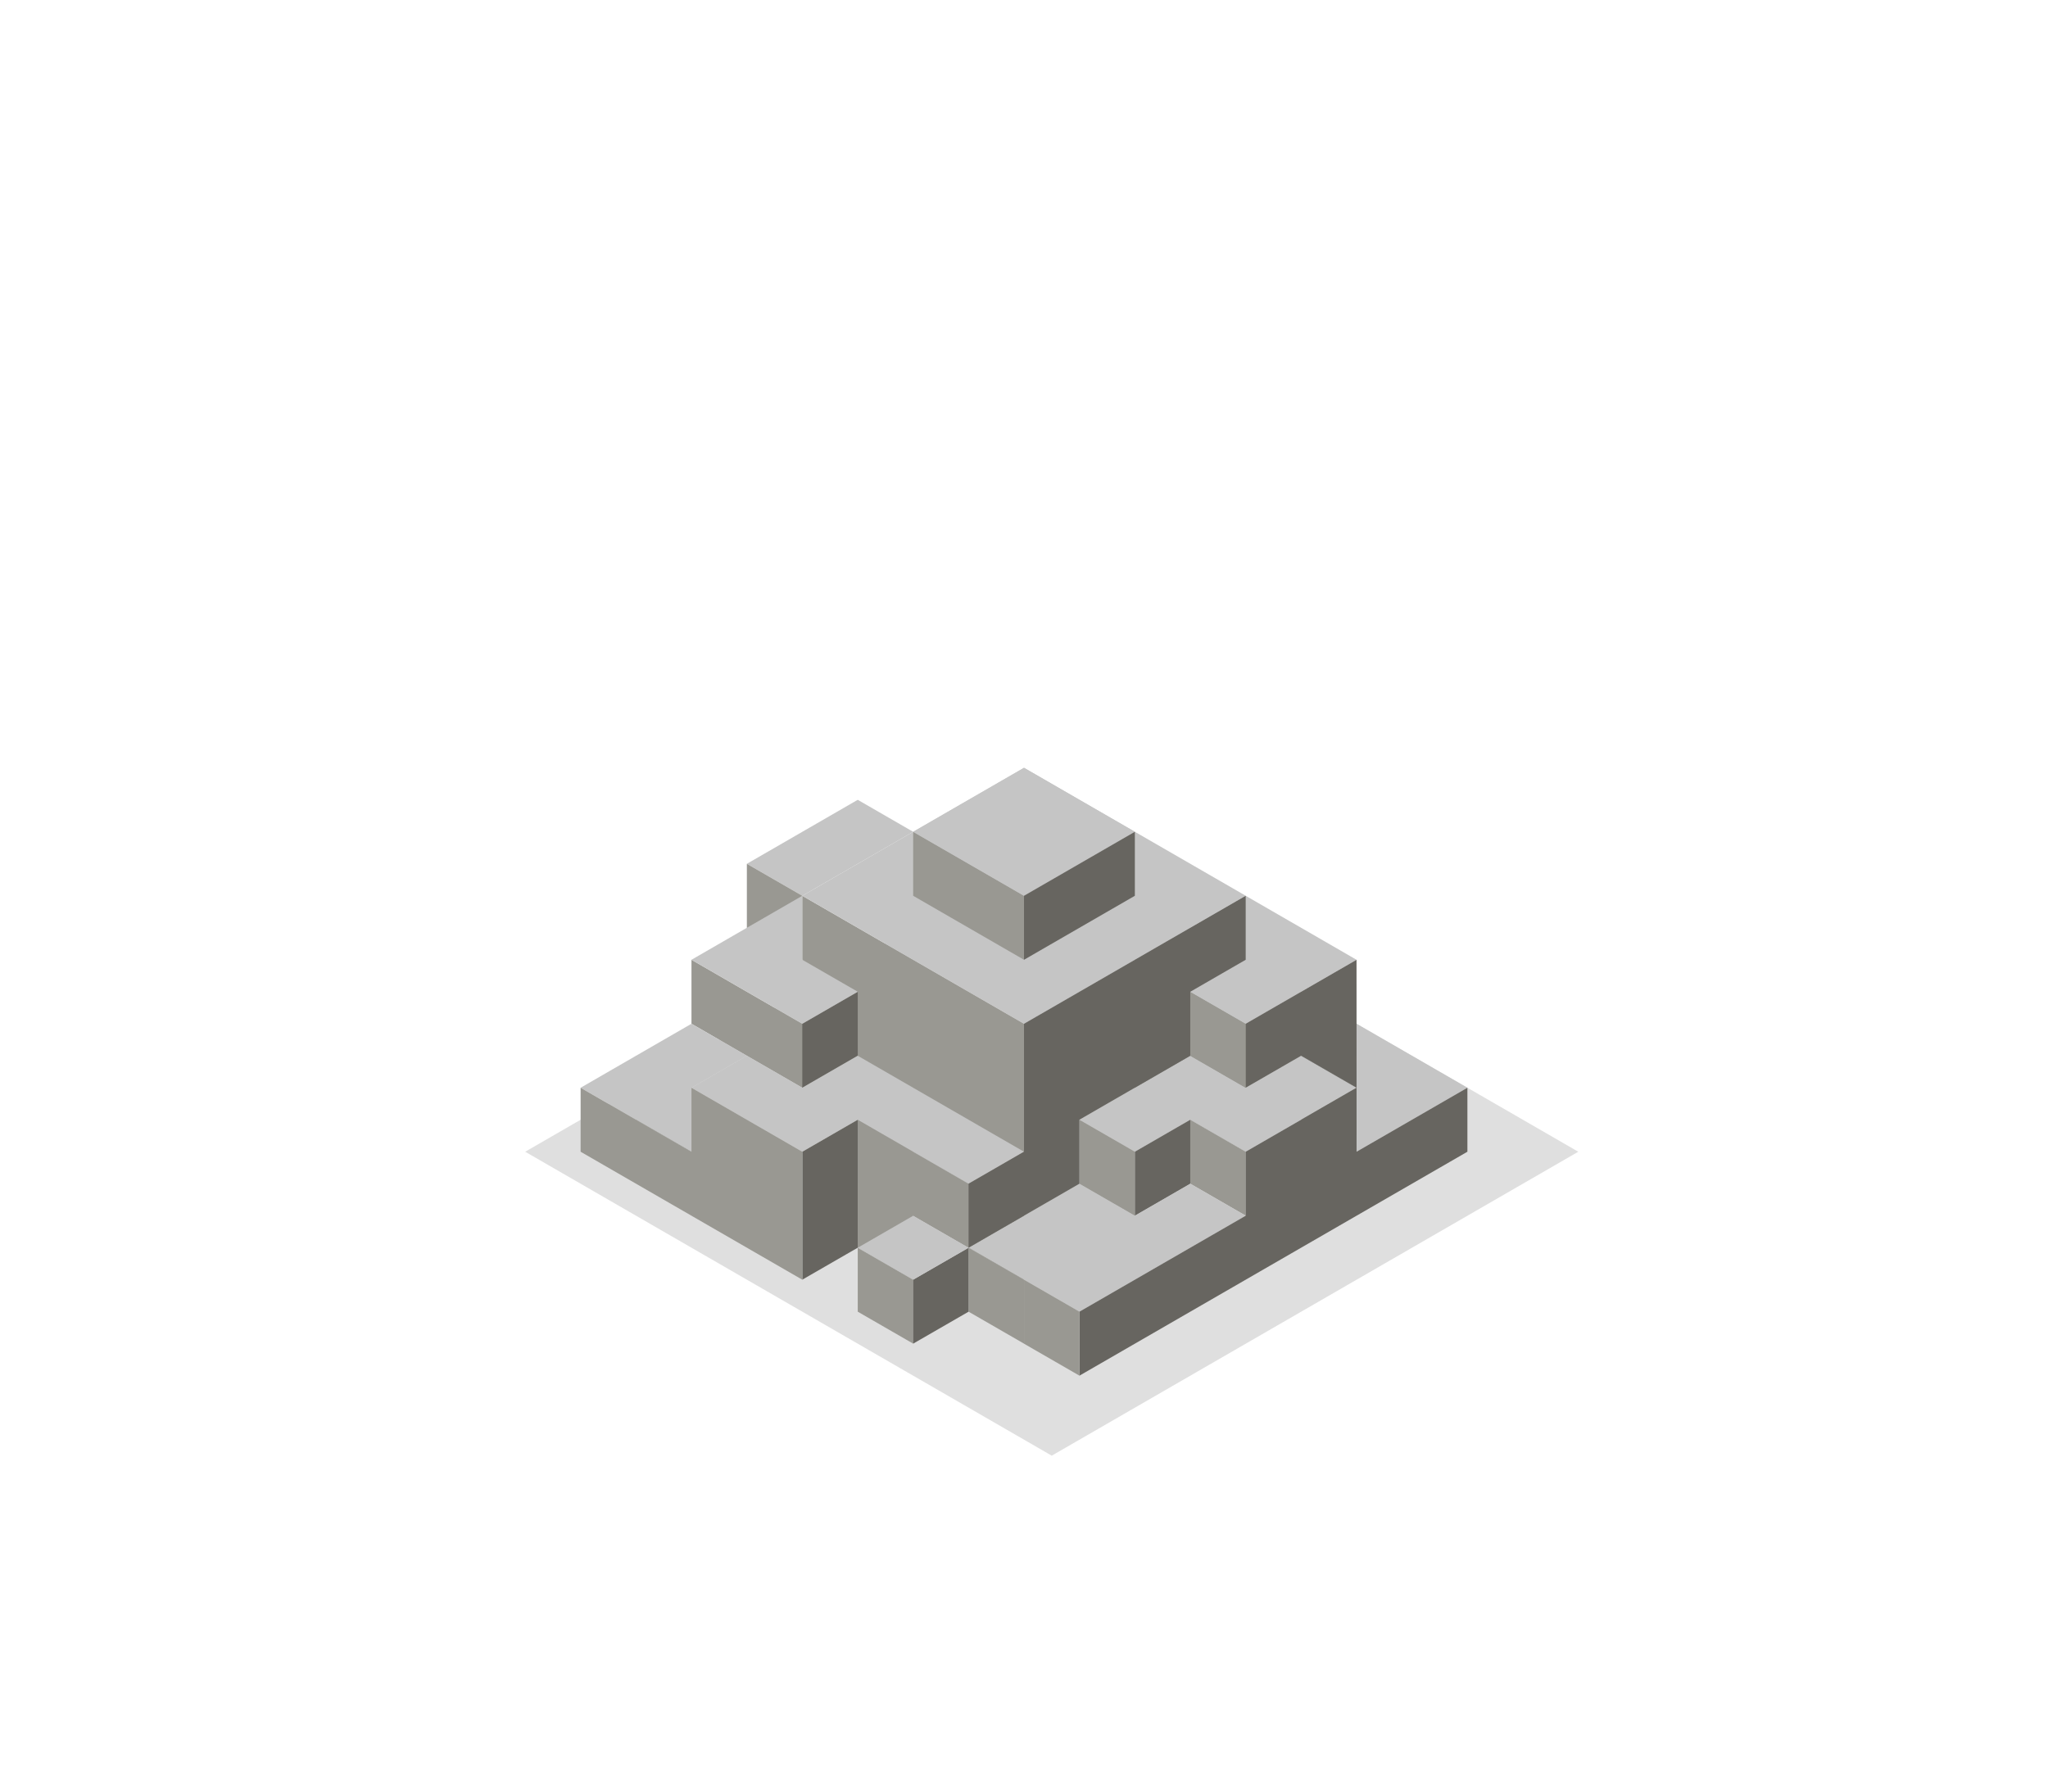
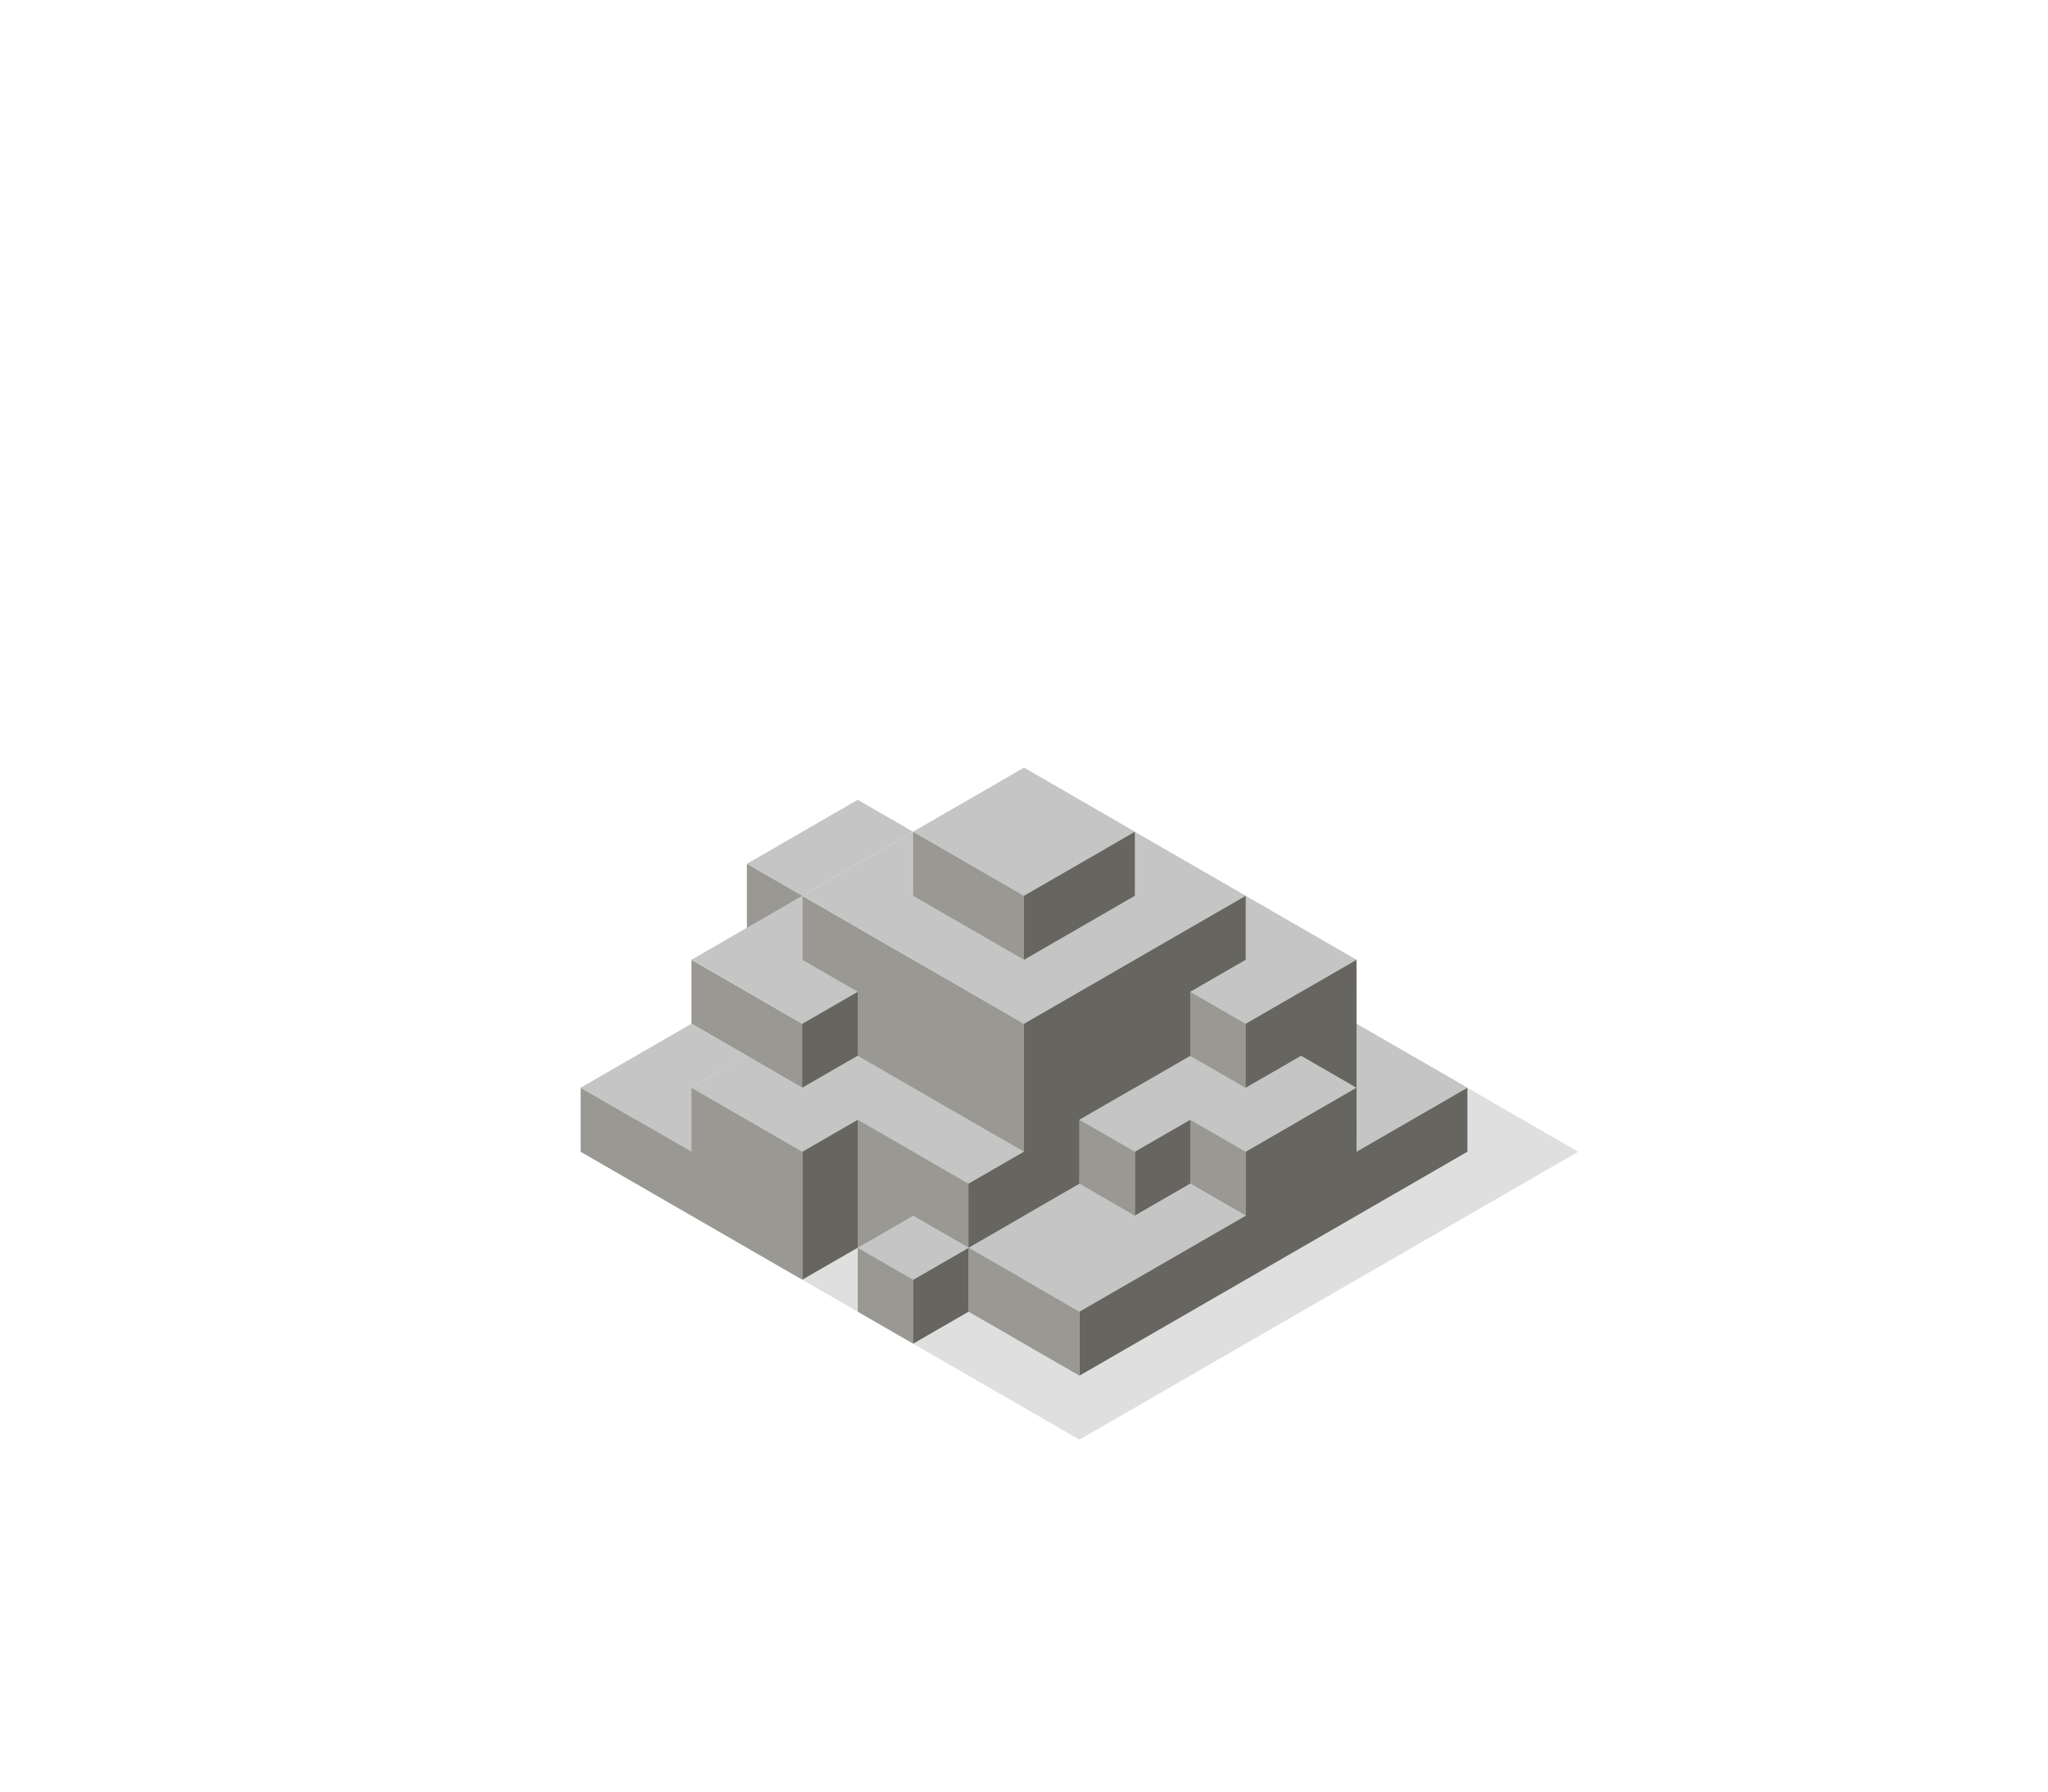
<svg xmlns="http://www.w3.org/2000/svg" width="160" height="140" viewBox="0 0 42.333 37.042" version="1.1" id="svg8">
  <defs id="defs2" />
  <g id="layer1" transform="translate(0,-259.9583)">
-     <path style="fill:#000000;fill-opacity:0.125;stroke:none;stroke-width:0.265px;stroke-linecap:butt;stroke-linejoin:miter;stroke-opacity:1" d="m 10.856,283.771 10.884,6.284 10.884,-6.284 -10.884,-6.284 z" id="path1757" />
+     <path style="fill:#000000;fill-opacity:0.125;stroke:none;stroke-width:0.265px;stroke-linecap:butt;stroke-linejoin:miter;stroke-opacity:1" d="m 12.001,283.771 10.311,5.953 10.311,-5.953 -10.311,-5.953 z" id="path1757" />
    <path id="path1943" d="m 26.895,283.109 1.146,0.661 v -1.323 l -1.146,-0.661 z" style="fill:#999892;fill-opacity:1;stroke:none;stroke-width:0.265px;stroke-linecap:butt;stroke-linejoin:miter;stroke-opacity:1" />
    <path style="fill:#c5c5c5;fill-opacity:1;stroke:none;stroke-width:1px;stroke-linecap:butt;stroke-linejoin:miter;stroke-opacity:1" d="m 105.98,80 v 10 l 8.66,-5 z" transform="matrix(0.2645833,0,0,0.2645833,0,259.9583)" id="path1945" />
    <path style="fill:#c5c5c5;fill-opacity:1;stroke:none;stroke-width:1px;stroke-linecap:butt;stroke-linejoin:miter;stroke-opacity:1" d="m 67.01,62.5 -8.66,5 4.33,2.5 8.66,-5 z" transform="matrix(0.2645833,0,0,0.2645833,0,259.9583)" id="path1743" />
    <path style="fill:#999892;fill-opacity:1;stroke:none;stroke-width:0.265px;stroke-linecap:butt;stroke-linejoin:miter;stroke-opacity:1" d="m 15.438,279.141 1.146,0.661 v -1.323 l -1.146,-0.661 z" id="path1733" />
    <path style="fill:#999892;fill-opacity:1;stroke:none;stroke-width:0.265px;stroke-linecap:butt;stroke-linejoin:miter;stroke-opacity:1" d="m 23.458,282.448 2.291,1.323 v -2.646 l -2.291,-1.323 z" id="path1597" />
    <path style="fill:#c5c5c5;fill-opacity:1;stroke:none;stroke-width:0.265px;stroke-linecap:butt;stroke-linejoin:miter;stroke-opacity:1" d="m 25.749,281.125 -2.291,-1.323 2.291,-1.323 2.291,1.323 z" id="path1599" />
    <path id="path1589" d="m 14.293,281.125 2.291,1.323 0,-1.323 -2.291,-1.323 z" style="fill:#999892;fill-opacity:1;stroke:none;stroke-width:0.265px;stroke-linecap:butt;stroke-linejoin:miter;stroke-opacity:1" />
    <path style="fill:#676560;fill-opacity:1;stroke:none;stroke-width:0.265px;stroke-linecap:butt;stroke-linejoin:miter;stroke-opacity:1" d="m 18.875,282.448 -2.291,1.323 v -2.646 l 2.291,-1.323 z" id="path1593" />
    <path style="fill:#999892;fill-opacity:1;stroke:none;stroke-width:0.265px;stroke-linecap:butt;stroke-linejoin:miter;stroke-opacity:1" d="m 16.584,283.771 4.583,2.646 v -5.292 l -4.583,-2.646 z" id="path1021" />
    <path style="fill:#c5c5c5;fill-opacity:1;stroke:none;stroke-width:0.265px;stroke-linecap:butt;stroke-linejoin:miter;stroke-opacity:1" d="m 21.167,281.125 -4.583,-2.646 4.583,-2.646 4.583,2.646 z" id="path1568" />
    <path id="path1570" d="m 24.604,284.432 1.146,0.661 0,-1.323 -1.146,-0.661 z" style="fill:#999892;fill-opacity:1;stroke:none;stroke-width:0.265px;stroke-linecap:butt;stroke-linejoin:miter;stroke-opacity:1" />
    <path style="fill:#c5c5c5;fill-opacity:1;stroke:none;stroke-width:1px;stroke-linecap:butt;stroke-linejoin:miter;stroke-opacity:1" d="M 92.99,82.5 84.33,87.5 l 4.33,2.5 4.33,-2.5 4.33,2.5 8.66,-5 -4.33,-2.5 -4.33,2.5 z" transform="matrix(0.2645833,0,0,0.2645833,0,259.9583)" id="path1572" />
    <path id="path1585" d="m 17.73,285.755 -1.146,0.661 v -2.646 l 1.146,-0.661 z" style="fill:#676560;fill-opacity:1;stroke:none;stroke-width:0.265px;stroke-linecap:butt;stroke-linejoin:miter;stroke-opacity:1" />
    <path id="path1605" d="m 17.73,285.755 1.146,0.661 v -1.323 l -1.146,-0.661 z" style="fill:#999892;fill-opacity:1;stroke:none;stroke-width:0.265px;stroke-linecap:butt;stroke-linejoin:miter;stroke-opacity:1" />
    <path id="path1607" d="m 18.875,285.094 -1.146,-0.661 1.146,-0.661 1.146,0.661 z" style="fill:#c5c5c5;fill-opacity:1;stroke:none;stroke-width:0.265px;stroke-linecap:butt;stroke-linejoin:miter;stroke-opacity:1" />
    <path id="path1623" d="m 23.458,285.094 -1.146,-0.661 1.146,-0.661 1.146,0.661 z" style="fill:#c5c5c5;fill-opacity:1;stroke:none;stroke-width:0.265px;stroke-linecap:butt;stroke-linejoin:miter;stroke-opacity:1" />
    <path style="fill:#676560;fill-opacity:1;stroke:none;stroke-width:1px;stroke-linecap:butt;stroke-linejoin:miter;stroke-opacity:1" d="M 92.99,87.5 88.66,90 v 5 l 4.33,-2.5 z" transform="matrix(0.2645833,0,0,0.2645833,0,259.9583)" id="path1625" />
    <path style="fill:#999892;fill-opacity:1;stroke:none;stroke-width:0.265px;stroke-linecap:butt;stroke-linejoin:miter;stroke-opacity:1" d="m 24.604,281.786 1.146,0.661 v -1.323 l -1.146,-0.661 z" id="path1629" />
    <path style="fill:#c5c5c5;fill-opacity:1;stroke:none;stroke-width:0.265px;stroke-linecap:butt;stroke-linejoin:miter;stroke-opacity:1" d="m 25.749,281.125 -1.146,-0.661 1.146,-0.661 z" id="path1631" />
    <path style="fill:#999892;fill-opacity:1;stroke:none;stroke-width:1px;stroke-linecap:butt;stroke-linejoin:miter;stroke-opacity:1" d="m 71.34,65 v 5 L 80,75 v -5 z" transform="matrix(0.2645833,0,0,0.2645833,0,259.9583)" id="path1637" />
    <path style="fill:#c5c5c5;fill-opacity:1;stroke:none;stroke-width:1px;stroke-linecap:butt;stroke-linejoin:miter;stroke-opacity:1" d="M 80,60 71.34,65 80,70 88.66,65 Z" transform="matrix(0.2645833,0,0,0.2645833,0,259.9583)" id="path1639" />
    <path style="fill:#676560;fill-opacity:1;stroke:none;stroke-width:1px;stroke-linecap:butt;stroke-linejoin:miter;stroke-opacity:1" d="M 88.66,65 80,70 v 5 l 8.66,-5 z" transform="matrix(0.2645833,0,0,0.2645833,0,259.9583)" id="path1657" />
    <path style="fill:#c5c5c5;fill-opacity:1;stroke:none;stroke-width:1px;stroke-linecap:butt;stroke-linejoin:miter;stroke-opacity:1" d="m 75.67,97.5 8.66,5 12.99,-7.5 -4.33,-2.5 L 88.66,95 84.33,92.5 Z" transform="matrix(0.2645833,0,0,0.2645833,0,259.9583)" id="path1695" />
    <path id="path1701" d="m 22.312,284.432 1.146,0.661 v -1.323 l -1.146,-0.661 z" style="fill:#999892;fill-opacity:1;stroke:none;stroke-width:0.265px;stroke-linecap:butt;stroke-linejoin:miter;stroke-opacity:1" />
    <path style="fill:#999892;fill-opacity:1;stroke:none;stroke-width:0.265px;stroke-linecap:butt;stroke-linejoin:miter;stroke-opacity:1" d="m 16.584,282.448 1.146,0.661 v -1.323 l -1.146,-0.661 z" id="path1709" />
    <path style="fill:#999892;fill-opacity:1;stroke:none;stroke-width:0.265px;stroke-linecap:butt;stroke-linejoin:miter;stroke-opacity:1" d="m 20.021,287.078 1.146,0.661 v -1.323 l -1.146,-0.661 z" id="path1749" />
    <path style="fill:#676560;fill-opacity:1;stroke:none;stroke-width:1px;stroke-linecap:butt;stroke-linejoin:miter;stroke-opacity:1" d="m 105.98,85 -8.66,5 v 5 l -12.99,7.5 v 5 L 114.641,90 v -5 l -8.66,5 z" transform="matrix(0.2645833,0,0,0.2645833,0,259.9583)" id="path1845" />
    <path id="path1835" d="M 22.312,287.078 Z" style="fill:#c5c5c5;fill-opacity:1;stroke:none;stroke-width:0.265px;stroke-linecap:butt;stroke-linejoin:miter;stroke-opacity:1" />
    <path id="path1908" d="m 13.147,283.109 1.146,0.661 v -1.323 l -1.146,-0.661 z" style="fill:#999892;fill-opacity:1;stroke:none;stroke-width:0.265px;stroke-linecap:butt;stroke-linejoin:miter;stroke-opacity:1" />
    <path style="fill:#c5c5c5;fill-opacity:1;stroke:none;stroke-width:1px;stroke-linecap:butt;stroke-linejoin:miter;stroke-opacity:1" d="m 54.02,80 -8.66,5 8.66,5 v -5 l 4.33,-2.5 z" transform="matrix(0.2645833,0,0,0.2645833,0,259.9583)" id="path1910" />
    <path style="fill:#999892;fill-opacity:1;stroke:none;stroke-width:0.265px;stroke-linecap:butt;stroke-linejoin:miter;stroke-opacity:1" d="m 21.167,287.74 1.146,0.661 v -1.323 l -1.146,-0.661 z" id="path1868" />
    <path id="path1880" d="m 17.73,287.078 1.146,0.661 v -1.323 l -1.146,-0.661 z" style="fill:#999892;fill-opacity:1;stroke:none;stroke-width:0.265px;stroke-linecap:butt;stroke-linejoin:miter;stroke-opacity:1" />
    <path style="fill:#676560;fill-opacity:1;stroke:none;stroke-width:0.265px;stroke-linecap:butt;stroke-linejoin:miter;stroke-opacity:1" d="m 20.021,287.078 -1.146,0.661 v -1.323 l 1.146,-0.661 z" id="path1884" />
    <path style="fill:#676560;fill-opacity:1;stroke:none;stroke-width:0.265px;stroke-linecap:butt;stroke-linejoin:miter;stroke-opacity:1" d="m 17.73,281.786 -1.146,0.661 v -1.323 l 1.146,-0.661 z" id="path1931" />
    <path style="fill:#999892;fill-opacity:1;stroke:none;stroke-width:1px;stroke-linecap:butt;stroke-linejoin:miter;stroke-opacity:1" d="m 67.01,87.5 v 10 l 4.33,-2.5 4.33,2.5 v -5 z" transform="matrix(0.2645833,0,0,0.2645833,0,259.9583)" id="path1613" />
    <path style="fill:#c5c5c5;fill-opacity:1;stroke:none;stroke-width:1px;stroke-linecap:butt;stroke-linejoin:miter;stroke-opacity:1" d="m 58.35,82.5 -4.33,2.5 8.66,5 4.33,-2.5 8.66,5 L 80,90 67.01,82.5 62.68,85 Z" transform="matrix(0.2645833,0,0,0.2645833,0,259.9583)" id="path1902" />
    <path style="fill:#999892;fill-opacity:1;stroke:none;stroke-width:1px;stroke-linecap:butt;stroke-linejoin:miter;stroke-opacity:1" d="m 45.359,85 v 5 l 17.32,10 V 90 l -8.66,-5 v 5 z" transform="matrix(0.2645833,0,0,0.2645833,0,259.9583)" id="path1849" />
    <path style="fill:#676560;fill-opacity:1;stroke:none;stroke-width:1px;stroke-linecap:butt;stroke-linejoin:miter;stroke-opacity:1" d="M 97.32,70 80,80 v 10 l -4.33,2.5 v 5 l 8.66,-5 v -5 l 8.66,-5 v -5 l 4.33,-2.5 z" transform="matrix(0.2645833,0,0,0.2645833,0,259.9583)" id="path1566" />
    <path id="path1601" d="m 28.041,282.448 -1.146,-0.661 -1.146,0.661 0,-1.323 2.291,-1.323 z" style="fill:#676560;fill-opacity:1;stroke:none;stroke-width:0.265px;stroke-linecap:butt;stroke-linejoin:miter;stroke-opacity:1" />
    <path style="fill:#c5c5c5;stroke:none;stroke-width:0.265px;stroke-linecap:butt;stroke-linejoin:miter;stroke-opacity:1;font-variant-east_asian:normal;opacity:1;vector-effect:none;fill-opacity:1;stroke-miterlimit:4;stroke-dasharray:none;stroke-dashoffset:0" d="m 18.875,286.417 1.146,-0.661 -1.146,-0.661 -1.146,0.661 z" id="path1995" />
    <path id="path1591" d="m 16.584,281.125 -2.291,-1.323 2.291,-1.323 v 1.323 l 1.146,0.661 z" style="fill:#c5c5c5;fill-opacity:1;stroke:none;stroke-width:0.265px;stroke-linecap:butt;stroke-linejoin:miter;stroke-opacity:1" />
  </g>
</svg>
